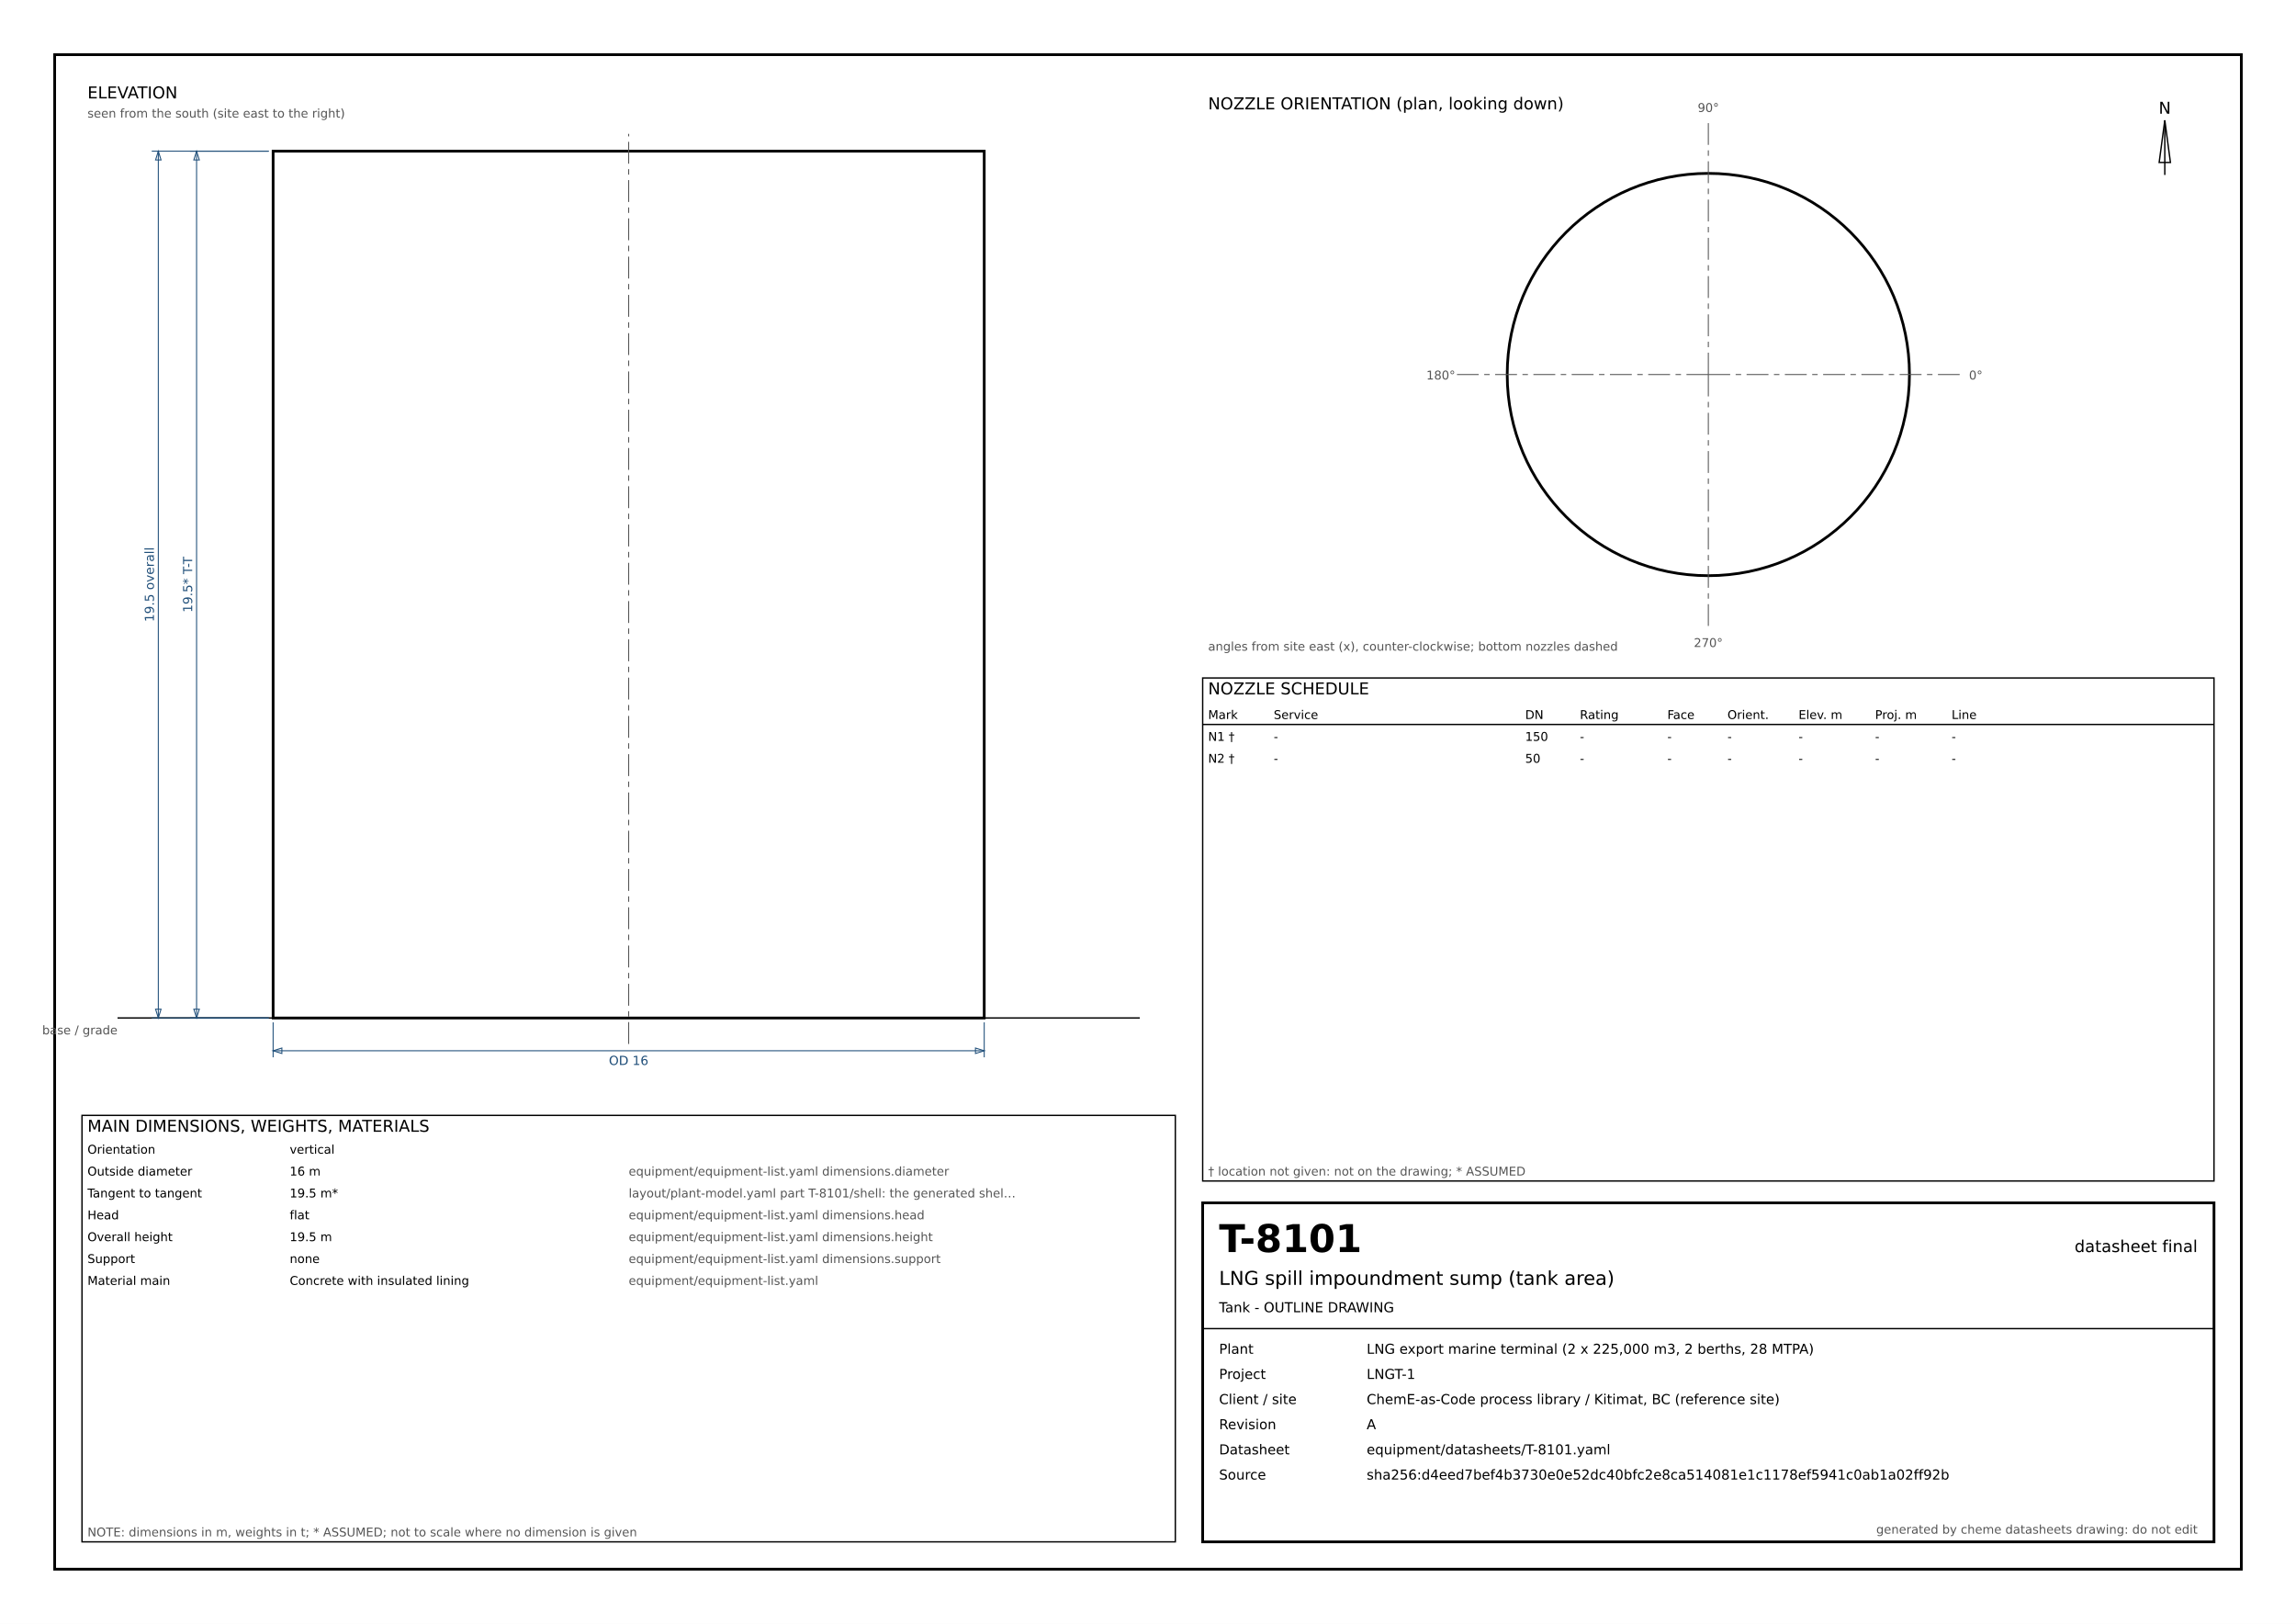
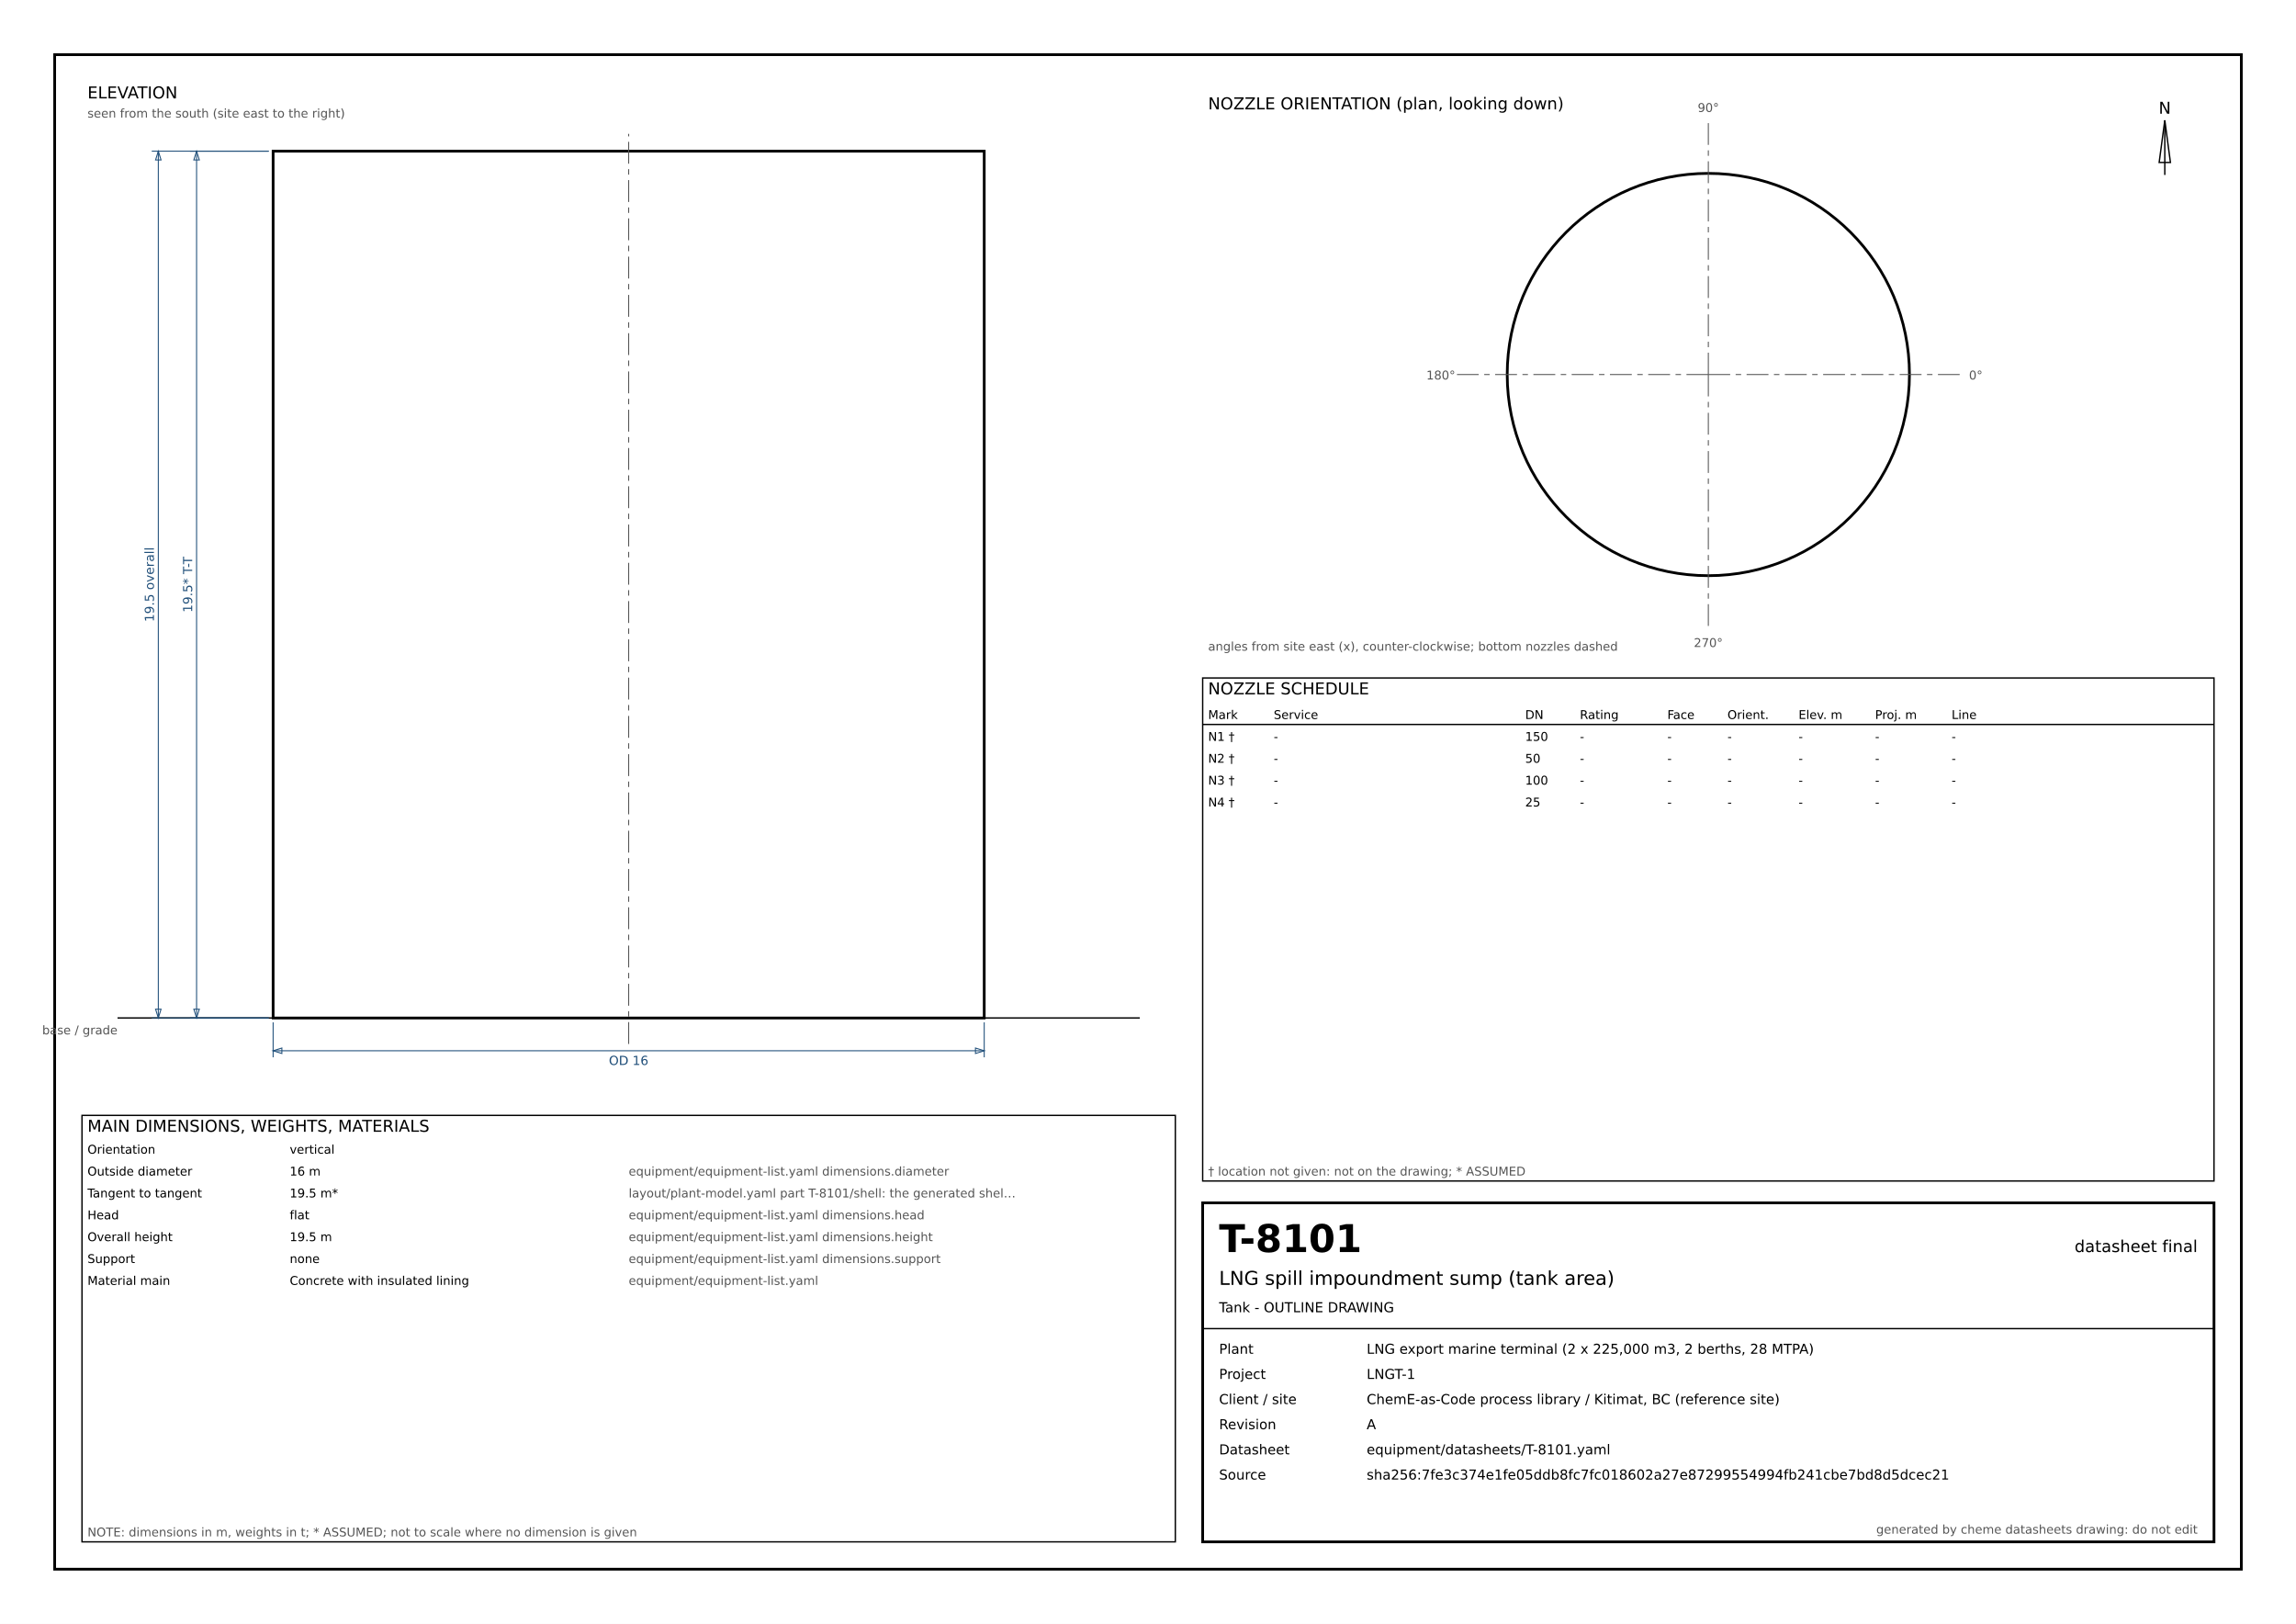
<svg xmlns="http://www.w3.org/2000/svg" width="420mm" height="297mm" viewBox="0 0 420 297">
  <style>
.frame{fill:none;stroke:#000;stroke-width:0.5}
.thin{fill:none;stroke:#000;stroke-width:0.25}
.outline{fill:#fff;stroke:#000;stroke-width:0.5}
.hidden{fill:none;stroke:#000;stroke-width:0.25;stroke-dasharray:1.5 1}
.centre{fill:none;stroke:#555;stroke-width:0.18;stroke-dasharray:4 1 1 1}
.tl{fill:none;stroke:#555;stroke-width:0.18;stroke-dasharray:2 1}
.dim{fill:none;stroke:#1f4e79;stroke-width:0.18}
.nozzle{fill:#fff;stroke:#b71c1c;stroke-width:0.35}
.section{fill:none;stroke:#2e7d32;stroke-width:0.25;stroke-dasharray:2 1}
text{font-family:'DejaVu Sans',Arial,Helvetica,sans-serif;fill:#000}
.t2{font-size:2.2px}.t25{font-size:2.5px}.t3{font-size:3px}.t35{font-size:3.5px}
.t5{font-size:5px;font-weight:bold}.t7{font-size:7px;font-weight:bold}
.dimt{font-size:2.3px;fill:#1f4e79}.nt{font-size:2.3px;fill:#b71c1c}
.note{font-size:2.2px;fill:#555}
.draft{font-size:40px;font-weight:bold;fill:#c62828;fill-opacity:0.12}
</style>
  <rect x="0" y="0" width="420" height="297" fill="#fff" />
  <rect x="10" y="10" width="400" height="277" class="frame" />
  <text x="16" y="18" class="t3" text-anchor="start">ELEVATION</text>
  <rect x="49.96" y="27.65" width="130.08" height="158.54" class="outline" />
  <line x1="115" y1="190.94" x2="115" y2="24.48" class="centre" />
  <line x1="21.5" y1="186.18" x2="208.5" y2="186.18" class="thin" />
  <text x="21.5" y="189.18" class="note" text-anchor="end">base / grade</text>
  <line x1="49.16" y1="186.18" x2="27.76" y2="186.18" class="dim" />
  <line x1="49.16" y1="27.65" x2="27.76" y2="27.65" class="dim" />
  <line x1="28.96" y1="186.18" x2="28.96" y2="27.65" class="dim" />
  <path d="M28.96,186.18 l0.5,-1.6 l-1,0 z" class="dim" />
  <path d="M28.96,27.65 l0.5,1.6 l-1,0 z" class="dim" />
  <text x="28.16" y="106.91" class="dimt" text-anchor="middle" transform="rotate(-90 28.16 106.91)">19.5 overall</text>
  <line x1="49.16" y1="186.18" x2="34.76" y2="186.18" class="dim" />
  <line x1="49.16" y1="27.65" x2="34.76" y2="27.65" class="dim" />
  <line x1="35.96" y1="186.18" x2="35.96" y2="27.65" class="dim" />
  <path d="M35.96,186.18 l0.5,-1.6 l-1,0 z" class="dim" />
  <path d="M35.96,27.65 l0.5,1.6 l-1,0 z" class="dim" />
  <text x="35.16" y="106.91" class="dimt" text-anchor="middle" transform="rotate(-90 35.16 106.91)">19.5* T-T</text>
  <line x1="49.96" y1="186.98" x2="49.96" y2="193.38" class="dim" />
  <line x1="180.04" y1="186.98" x2="180.04" y2="193.38" class="dim" />
  <line x1="49.96" y1="192.18" x2="180.04" y2="192.18" class="dim" />
  <path d="M49.96,192.18 l1.6,0.5 l0,-1 z" class="dim" />
  <path d="M180.04,192.18 l-1.6,0.5 l0,-1 z" class="dim" />
  <text x="115" y="194.78" class="dimt" text-anchor="middle">OD 16</text>
  <circle cx="312.5" cy="68.5" r="36.79" class="outline" />
  <line x1="312.5" y1="68.5" x2="358.48" y2="68.5" class="centre" />
  <line x1="312.5" y1="68.5" x2="312.5" y2="22.52" class="centre" />
  <line x1="312.5" y1="68.5" x2="266.52" y2="68.5" class="centre" />
  <line x1="312.5" y1="68.5" x2="312.5" y2="114.48" class="centre" />
  <text x="361.43" y="69.4" class="note" text-anchor="middle">0°</text>
  <text x="312.5" y="20.47" class="note" text-anchor="middle">90°</text>
  <text x="263.57" y="69.4" class="note" text-anchor="middle">180°</text>
  <text x="312.5" y="118.33" class="note" text-anchor="middle">270°</text>
  <line x1="396" y1="32" x2="396" y2="22" class="thin" />
  <path d="M396,22 L394.97,29.71 L397.03,29.71 z" class="thin" />
  <text x="396" y="20.8" class="t3" text-anchor="middle">N</text>
  <text x="221" y="20" class="t3" text-anchor="start">NOZZLE ORIENTATION (plan, looking down)</text>
  <text x="221" y="119" class="note" text-anchor="start">angles from site east (x), counter-clockwise; bottom nozzles dashed</text>
  <text x="16" y="21.5" class="note" text-anchor="start">seen from the south (site east to the right)</text>
  <text x="221" y="127" class="t3" text-anchor="start">NOZZLE SCHEDULE</text>
  <text x="221" y="131.5" class="t2" text-anchor="start">Mark</text>
  <text x="233" y="131.5" class="t2" text-anchor="start">Service</text>
  <text x="279" y="131.5" class="t2" text-anchor="start">DN</text>
  <text x="289" y="131.5" class="t2" text-anchor="start">Rating</text>
  <text x="305" y="131.5" class="t2" text-anchor="start">Face</text>
  <text x="316" y="131.5" class="t2" text-anchor="start">Orient.</text>
  <text x="329" y="131.5" class="t2" text-anchor="start">Elev. m</text>
  <text x="343" y="131.5" class="t2" text-anchor="start">Proj. m</text>
  <text x="357" y="131.5" class="t2" text-anchor="start">Line</text>
  <line x1="220" y1="132.5" x2="405" y2="132.5" class="thin" />
  <text x="221" y="135.5" class="t2" text-anchor="start">N1 †</text>
  <text x="233" y="135.5" class="t2" text-anchor="start">-</text>
  <text x="279" y="135.5" class="t2" text-anchor="start">150</text>
  <text x="289" y="135.5" class="t2" text-anchor="start">-</text>
  <text x="305" y="135.5" class="t2" text-anchor="start">-</text>
  <text x="316" y="135.5" class="t2" text-anchor="start">-</text>
  <text x="329" y="135.5" class="t2" text-anchor="start">-</text>
  <text x="343" y="135.5" class="t2" text-anchor="start">-</text>
  <text x="357" y="135.5" class="t2" text-anchor="start">-</text>
  <text x="221" y="139.5" class="t2" text-anchor="start">N2 †</text>
  <text x="233" y="139.5" class="t2" text-anchor="start">-</text>
  <text x="279" y="139.5" class="t2" text-anchor="start">50</text>
  <text x="289" y="139.5" class="t2" text-anchor="start">-</text>
  <text x="305" y="139.5" class="t2" text-anchor="start">-</text>
  <text x="316" y="139.5" class="t2" text-anchor="start">-</text>
  <text x="329" y="139.5" class="t2" text-anchor="start">-</text>
  <text x="343" y="139.5" class="t2" text-anchor="start">-</text>
  <text x="357" y="139.5" class="t2" text-anchor="start">-</text>
+   <text x="221" y="143.5" class="t2" text-anchor="start">N3 †</text>
+   <text x="233" y="143.5" class="t2" text-anchor="start">-</text>
+   <text x="279" y="143.5" class="t2" text-anchor="start">100</text>
+   <text x="289" y="143.5" class="t2" text-anchor="start">-</text>
+   <text x="305" y="143.5" class="t2" text-anchor="start">-</text>
+   <text x="316" y="143.5" class="t2" text-anchor="start">-</text>
+   <text x="329" y="143.5" class="t2" text-anchor="start">-</text>
+   <text x="343" y="143.5" class="t2" text-anchor="start">-</text>
+   <text x="357" y="143.5" class="t2" text-anchor="start">-</text>
+   <text x="221" y="147.5" class="t2" text-anchor="start">N4 †</text>
+   <text x="233" y="147.5" class="t2" text-anchor="start">-</text>
+   <text x="279" y="147.5" class="t2" text-anchor="start">25</text>
+   <text x="289" y="147.5" class="t2" text-anchor="start">-</text>
+   <text x="305" y="147.5" class="t2" text-anchor="start">-</text>
+   <text x="316" y="147.5" class="t2" text-anchor="start">-</text>
+   <text x="329" y="147.5" class="t2" text-anchor="start">-</text>
+   <text x="343" y="147.5" class="t2" text-anchor="start">-</text>
+   <text x="357" y="147.5" class="t2" text-anchor="start">-</text>
  <text x="221" y="215" class="note" text-anchor="start">† location not given: not on the drawing; * ASSUMED</text>
  <rect x="220" y="124" width="185" height="92" class="thin" />
  <text x="16" y="207" class="t3" text-anchor="start">MAIN DIMENSIONS, WEIGHTS, MATERIALS</text>
  <text x="16" y="211" class="t2" text-anchor="start">Orientation</text>
  <text x="53" y="211" class="t2" text-anchor="start">vertical</text>
  <text x="115" y="211" class="note" text-anchor="start" />
  <text x="16" y="215" class="t2" text-anchor="start">Outside diameter</text>
  <text x="53" y="215" class="t2" text-anchor="start">16 m</text>
  <text x="115" y="215" class="note" text-anchor="start">equipment/equipment-list.yaml dimensions.diameter</text>
  <text x="16" y="219" class="t2" text-anchor="start">Tangent to tangent</text>
  <text x="53" y="219" class="t2" text-anchor="start">19.5 m*</text>
  <text x="115" y="219" class="note" text-anchor="start">layout/plant-model.yaml part T-8101/shell: the generated shel…</text>
  <text x="16" y="223" class="t2" text-anchor="start">Head</text>
  <text x="53" y="223" class="t2" text-anchor="start">flat</text>
  <text x="115" y="223" class="note" text-anchor="start">equipment/equipment-list.yaml dimensions.head</text>
  <text x="16" y="227" class="t2" text-anchor="start">Overall height</text>
  <text x="53" y="227" class="t2" text-anchor="start">19.5 m</text>
  <text x="115" y="227" class="note" text-anchor="start">equipment/equipment-list.yaml dimensions.height</text>
  <text x="16" y="231" class="t2" text-anchor="start">Support</text>
  <text x="53" y="231" class="t2" text-anchor="start">none</text>
  <text x="115" y="231" class="note" text-anchor="start">equipment/equipment-list.yaml dimensions.support</text>
  <text x="16" y="235" class="t2" text-anchor="start">Material main</text>
  <text x="53" y="235" class="t2" text-anchor="start">Concrete with insulated lining</text>
  <text x="115" y="235" class="note" text-anchor="start">equipment/equipment-list.yaml</text>
  <text x="16" y="281" class="note" text-anchor="start">NOTE: dimensions in m, weights in t; * ASSUMED; not to scale where no dimension is given</text>
  <rect x="15" y="204" width="200" height="78" class="thin" />
  <rect x="220" y="220" width="185" height="62" class="frame" />
  <text x="223" y="229" class="t7" text-anchor="start">T-8101</text>
  <text x="223" y="235" class="t35" text-anchor="start">LNG spill impoundment sump (tank area)</text>
  <text x="223" y="240" class="t25" text-anchor="start">Tank - OUTLINE DRAWING</text>
  <line x1="220" y1="243" x2="405" y2="243" class="thin" />
  <text x="223" y="247.6" class="t25" text-anchor="start">Plant</text>
  <text x="250" y="247.6" class="t25" text-anchor="start">LNG export marine terminal (2 x 225,000 m3, 2 berths, 28 MTPA)</text>
  <text x="223" y="252.2" class="t25" text-anchor="start">Project</text>
  <text x="250" y="252.2" class="t25" text-anchor="start">LNGT-1</text>
  <text x="223" y="256.8" class="t25" text-anchor="start">Client / site</text>
  <text x="250" y="256.8" class="t25" text-anchor="start">ChemE-as-Code process library / Kitimat, BC (reference site)</text>
  <text x="223" y="261.4" class="t25" text-anchor="start">Revision</text>
  <text x="250" y="261.4" class="t25" text-anchor="start">A</text>
  <text x="223" y="266" class="t25" text-anchor="start">Datasheet</text>
  <text x="250" y="266" class="t25" text-anchor="start">equipment/datasheets/T-8101.yaml</text>
  <text x="223" y="270.6" class="t25" text-anchor="start">Source</text>
-   <text x="250" y="270.6" class="t25" text-anchor="start">sha256:d4eed7bef4b3730e0e52dc40bfc2e8ca514081e1c1178ef5941c0ab1a02ff92b</text>
+   <text x="250" y="270.6" class="t25" text-anchor="start">sha256:7fe3c374e1fe05ddb8fc7fc018602a27e87299554994fb241cbe7bd8d5dcec21</text>
  <text x="402" y="229" class="t3" text-anchor="end">datasheet final</text>
  <text x="402" y="280.5" class="note" text-anchor="end">generated by cheme datasheets drawing: do not edit</text>
</svg>
